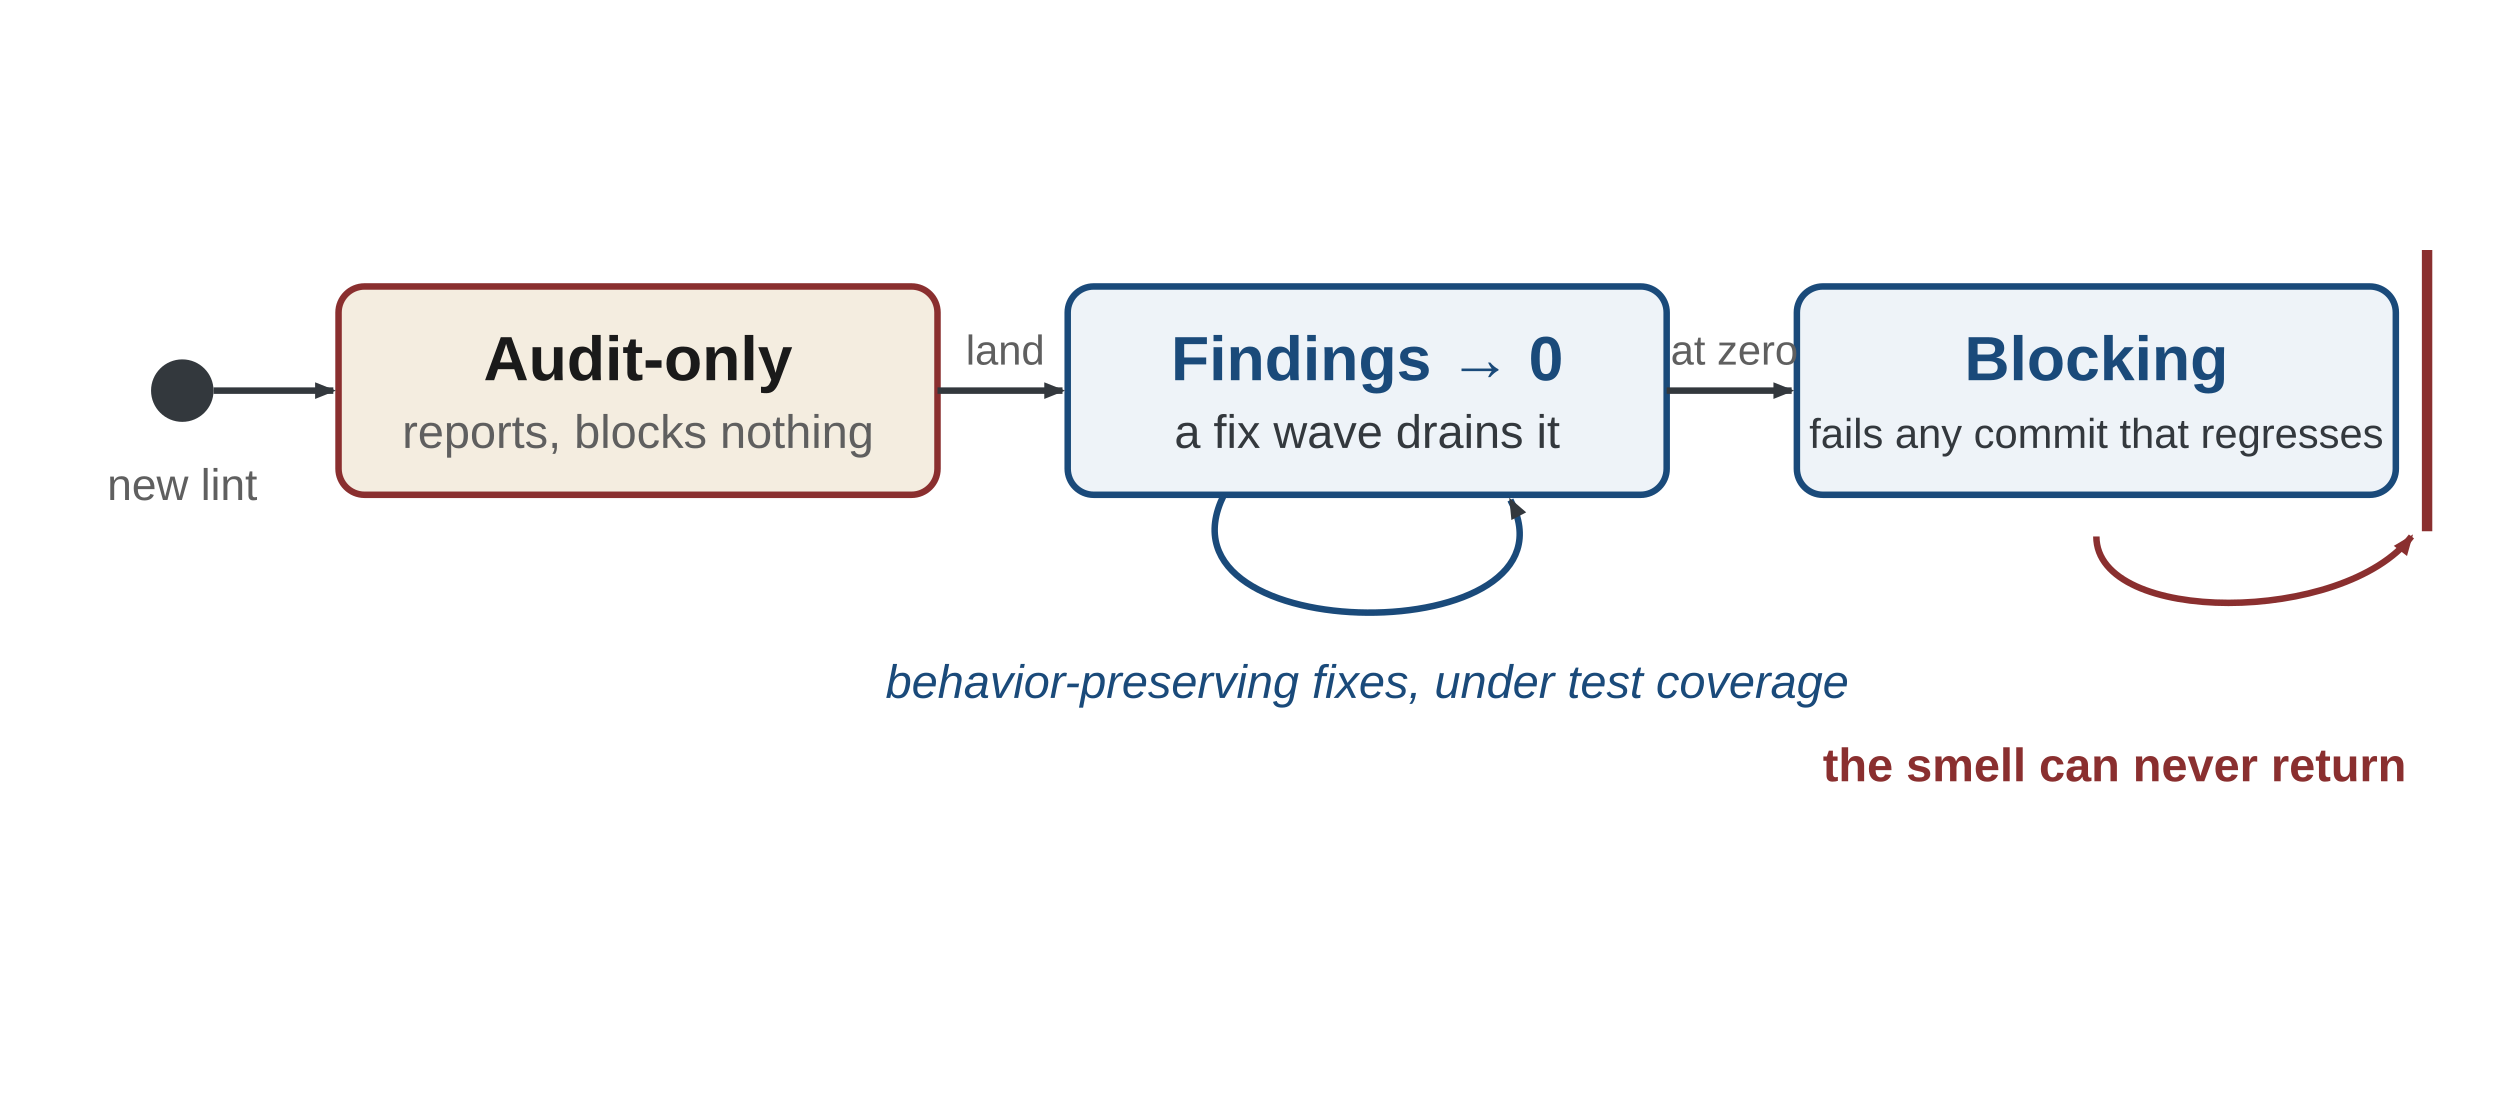
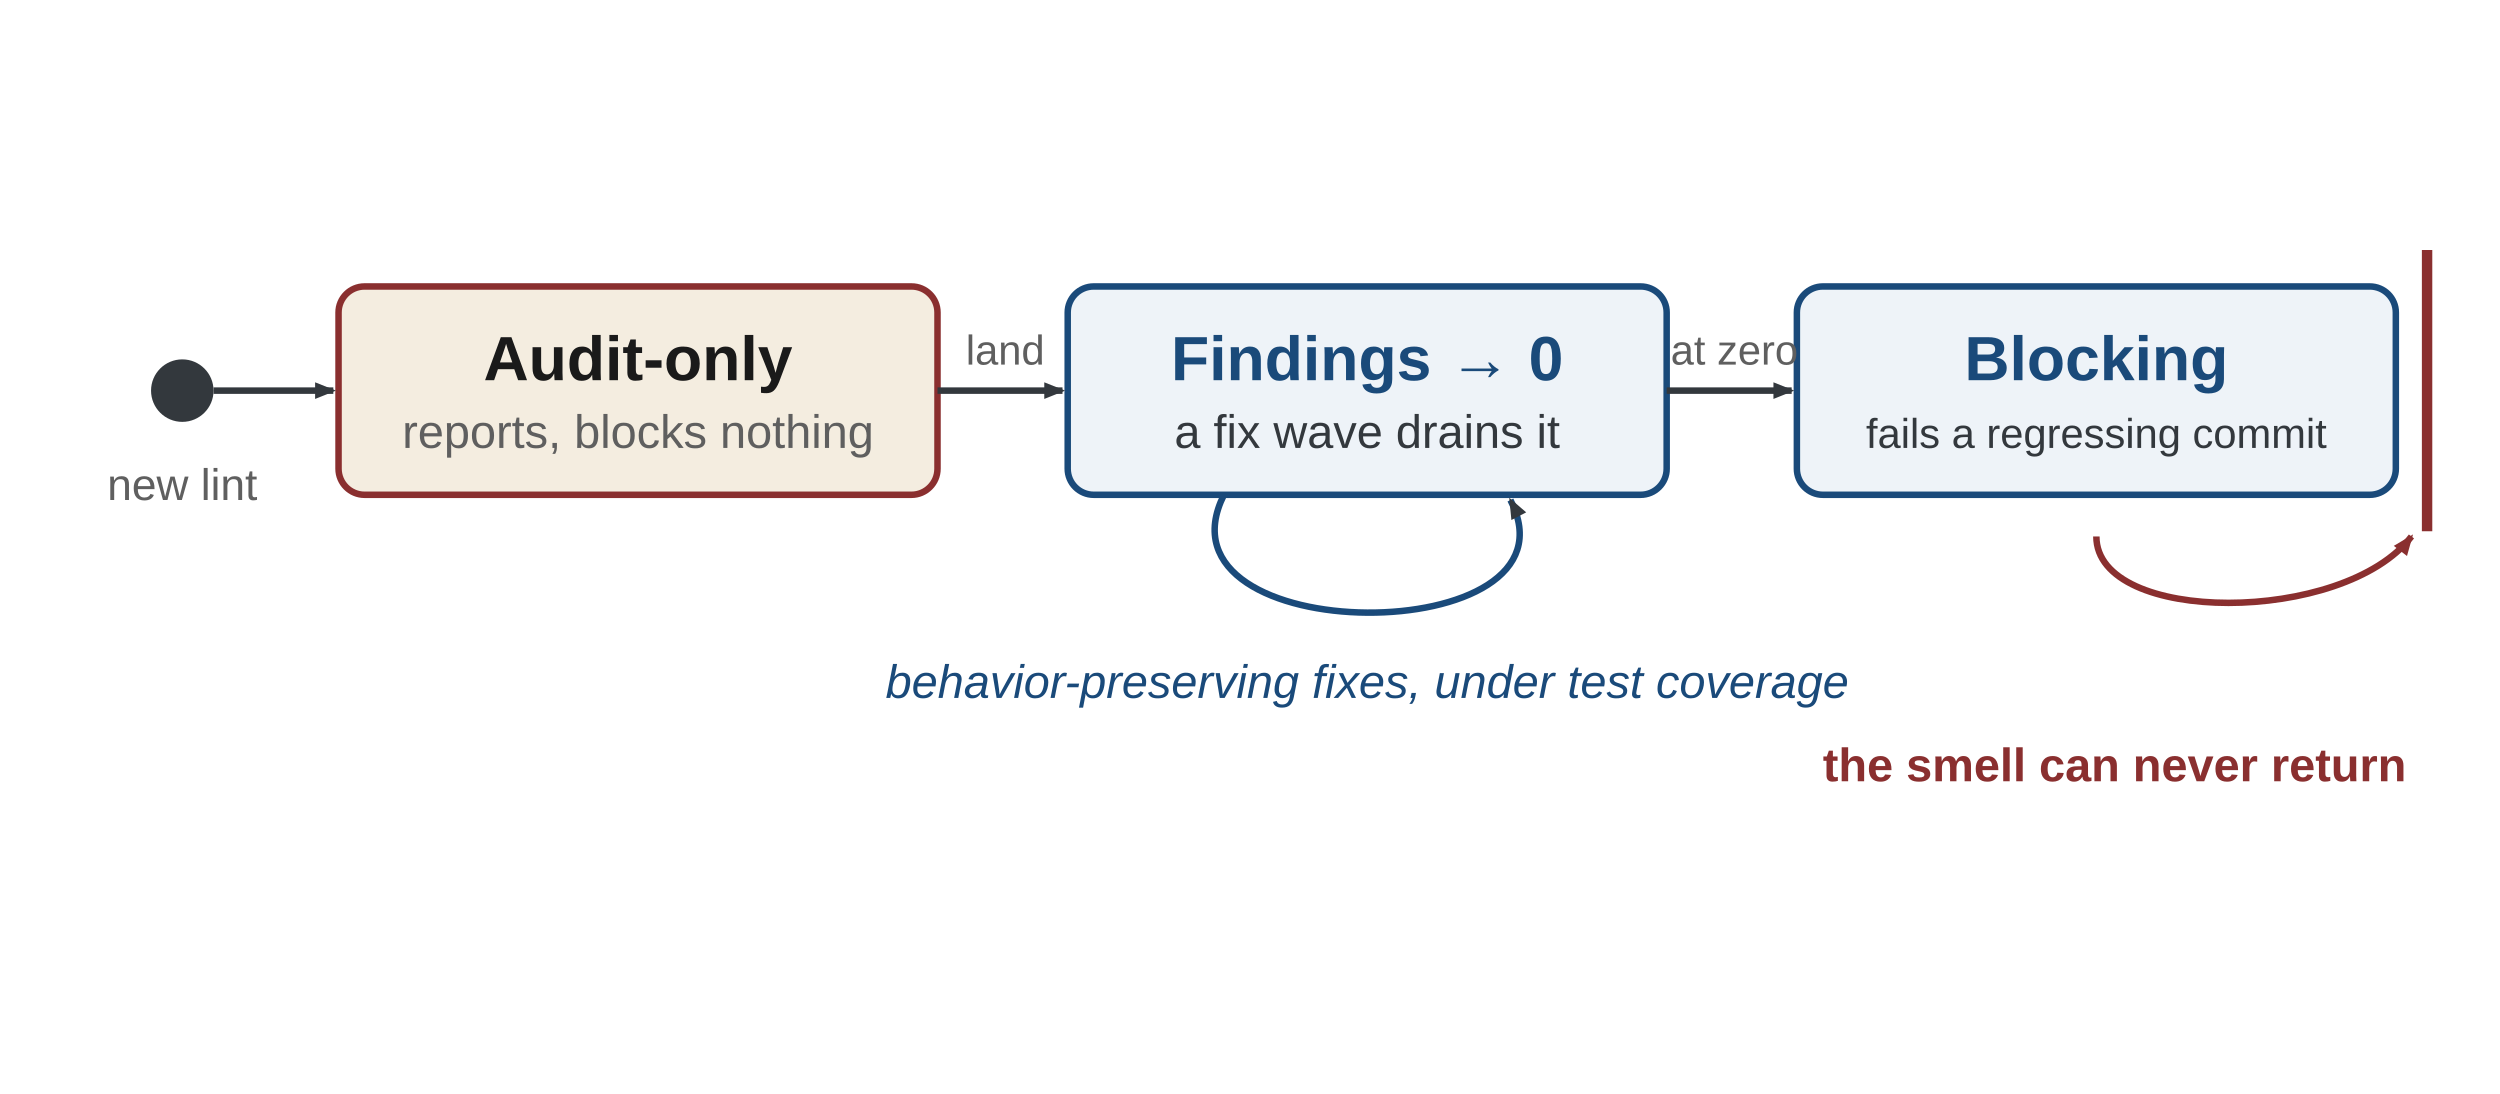
<svg xmlns="http://www.w3.org/2000/svg" viewBox="0 0 960 420" width="960" height="420" role="group" aria-labelledby="szpTitle szpDesc" font-family="'Helvetica Neue', Arial, sans-serif">
  <defs>
    <marker id="szpArrow" markerWidth="9" markerHeight="9" refX="7" refY="3.2" orient="auto" markerUnits="userSpaceOnUse">
      <path d="M0,0 L8,3.2 L0,6.4 Z" fill="#33383d" />
    </marker>
    <marker id="szpArrowRed" markerWidth="9" markerHeight="9" refX="7" refY="3.2" orient="auto" markerUnits="userSpaceOnUse">
      <path d="M0,0 L8,3.2 L0,6.4 Z" fill="#8a2f2f" />
    </marker>
  </defs>
  <circle cx="70" cy="150" r="12" fill="#33383d" />
  <text x="70" y="192" text-anchor="middle" font-size="17" fill="#5f5f5f">new lint</text>
  <rect x="130" y="110" width="230" height="80" rx="10" fill="#f4ede0" stroke="#8a2f2f" stroke-width="2.5" />
  <text x="245" y="146" text-anchor="middle" font-size="24" font-weight="700" fill="#1a1a1a">Audit-only</text>
  <text x="245" y="172" text-anchor="middle" font-size="18" fill="#5f5f5f">reports, blocks nothing</text>
  <rect x="410" y="110" width="230" height="80" rx="10" fill="#eef3f8" stroke="#1a4a7a" stroke-width="2.5" />
  <text x="525" y="146" text-anchor="middle" font-size="24" font-weight="700" fill="#1a4a7a">Findings → 0</text>
  <text x="525" y="172" text-anchor="middle" font-size="18" fill="#33383d">a fix wave drains it</text>
  <rect x="690" y="110" width="230" height="80" rx="10" fill="#eef3f8" stroke="#1a4a7a" stroke-width="2.5" />
  <text x="805" y="146" text-anchor="middle" font-size="24" font-weight="700" fill="#1a4a7a">Blocking</text>
-   <text x="805" y="172" text-anchor="middle" font-size="16" fill="#33383d">fails any commit that regresses</text>
+   <text x="805" y="172" text-anchor="middle" font-size="16" fill="#33383d">fails a regressing commit</text>
  <g fill="none" stroke="#33383d" stroke-width="2.5" marker-end="url(#szpArrow)">
    <path d="M82,150 L128,150" />
    <path d="M360,150 L408,150" />
    <path d="M640,150 L688,150" />
  </g>
  <text x="386" y="140" text-anchor="middle" font-size="16" fill="#5f5f5f">land</text>
  <text x="666" y="140" text-anchor="middle" font-size="16" fill="#5f5f5f">at zero</text>
  <g fill="none" stroke="#1a4a7a" stroke-width="2.5" marker-end="url(#szpArrow)">
    <path d="M470,190 C440,250 610,250 580,192" />
  </g>
  <text x="525" y="268" text-anchor="middle" font-size="18" font-style="italic" fill="#1a4a7a">behavior-preserving fixes, under test coverage</text>
  <line x1="932" y1="96" x2="932" y2="204" stroke="#8a2f2f" stroke-width="4" />
  <g fill="none" stroke="#8a2f2f" stroke-width="2.5" marker-end="url(#szpArrowRed)">
    <path d="M805,206 C805,240 900,240 926,206" />
  </g>
  <text x="812" y="300" text-anchor="middle" font-size="18" font-weight="700" fill="#8a2f2f">the smell can never return</text>
</svg>
